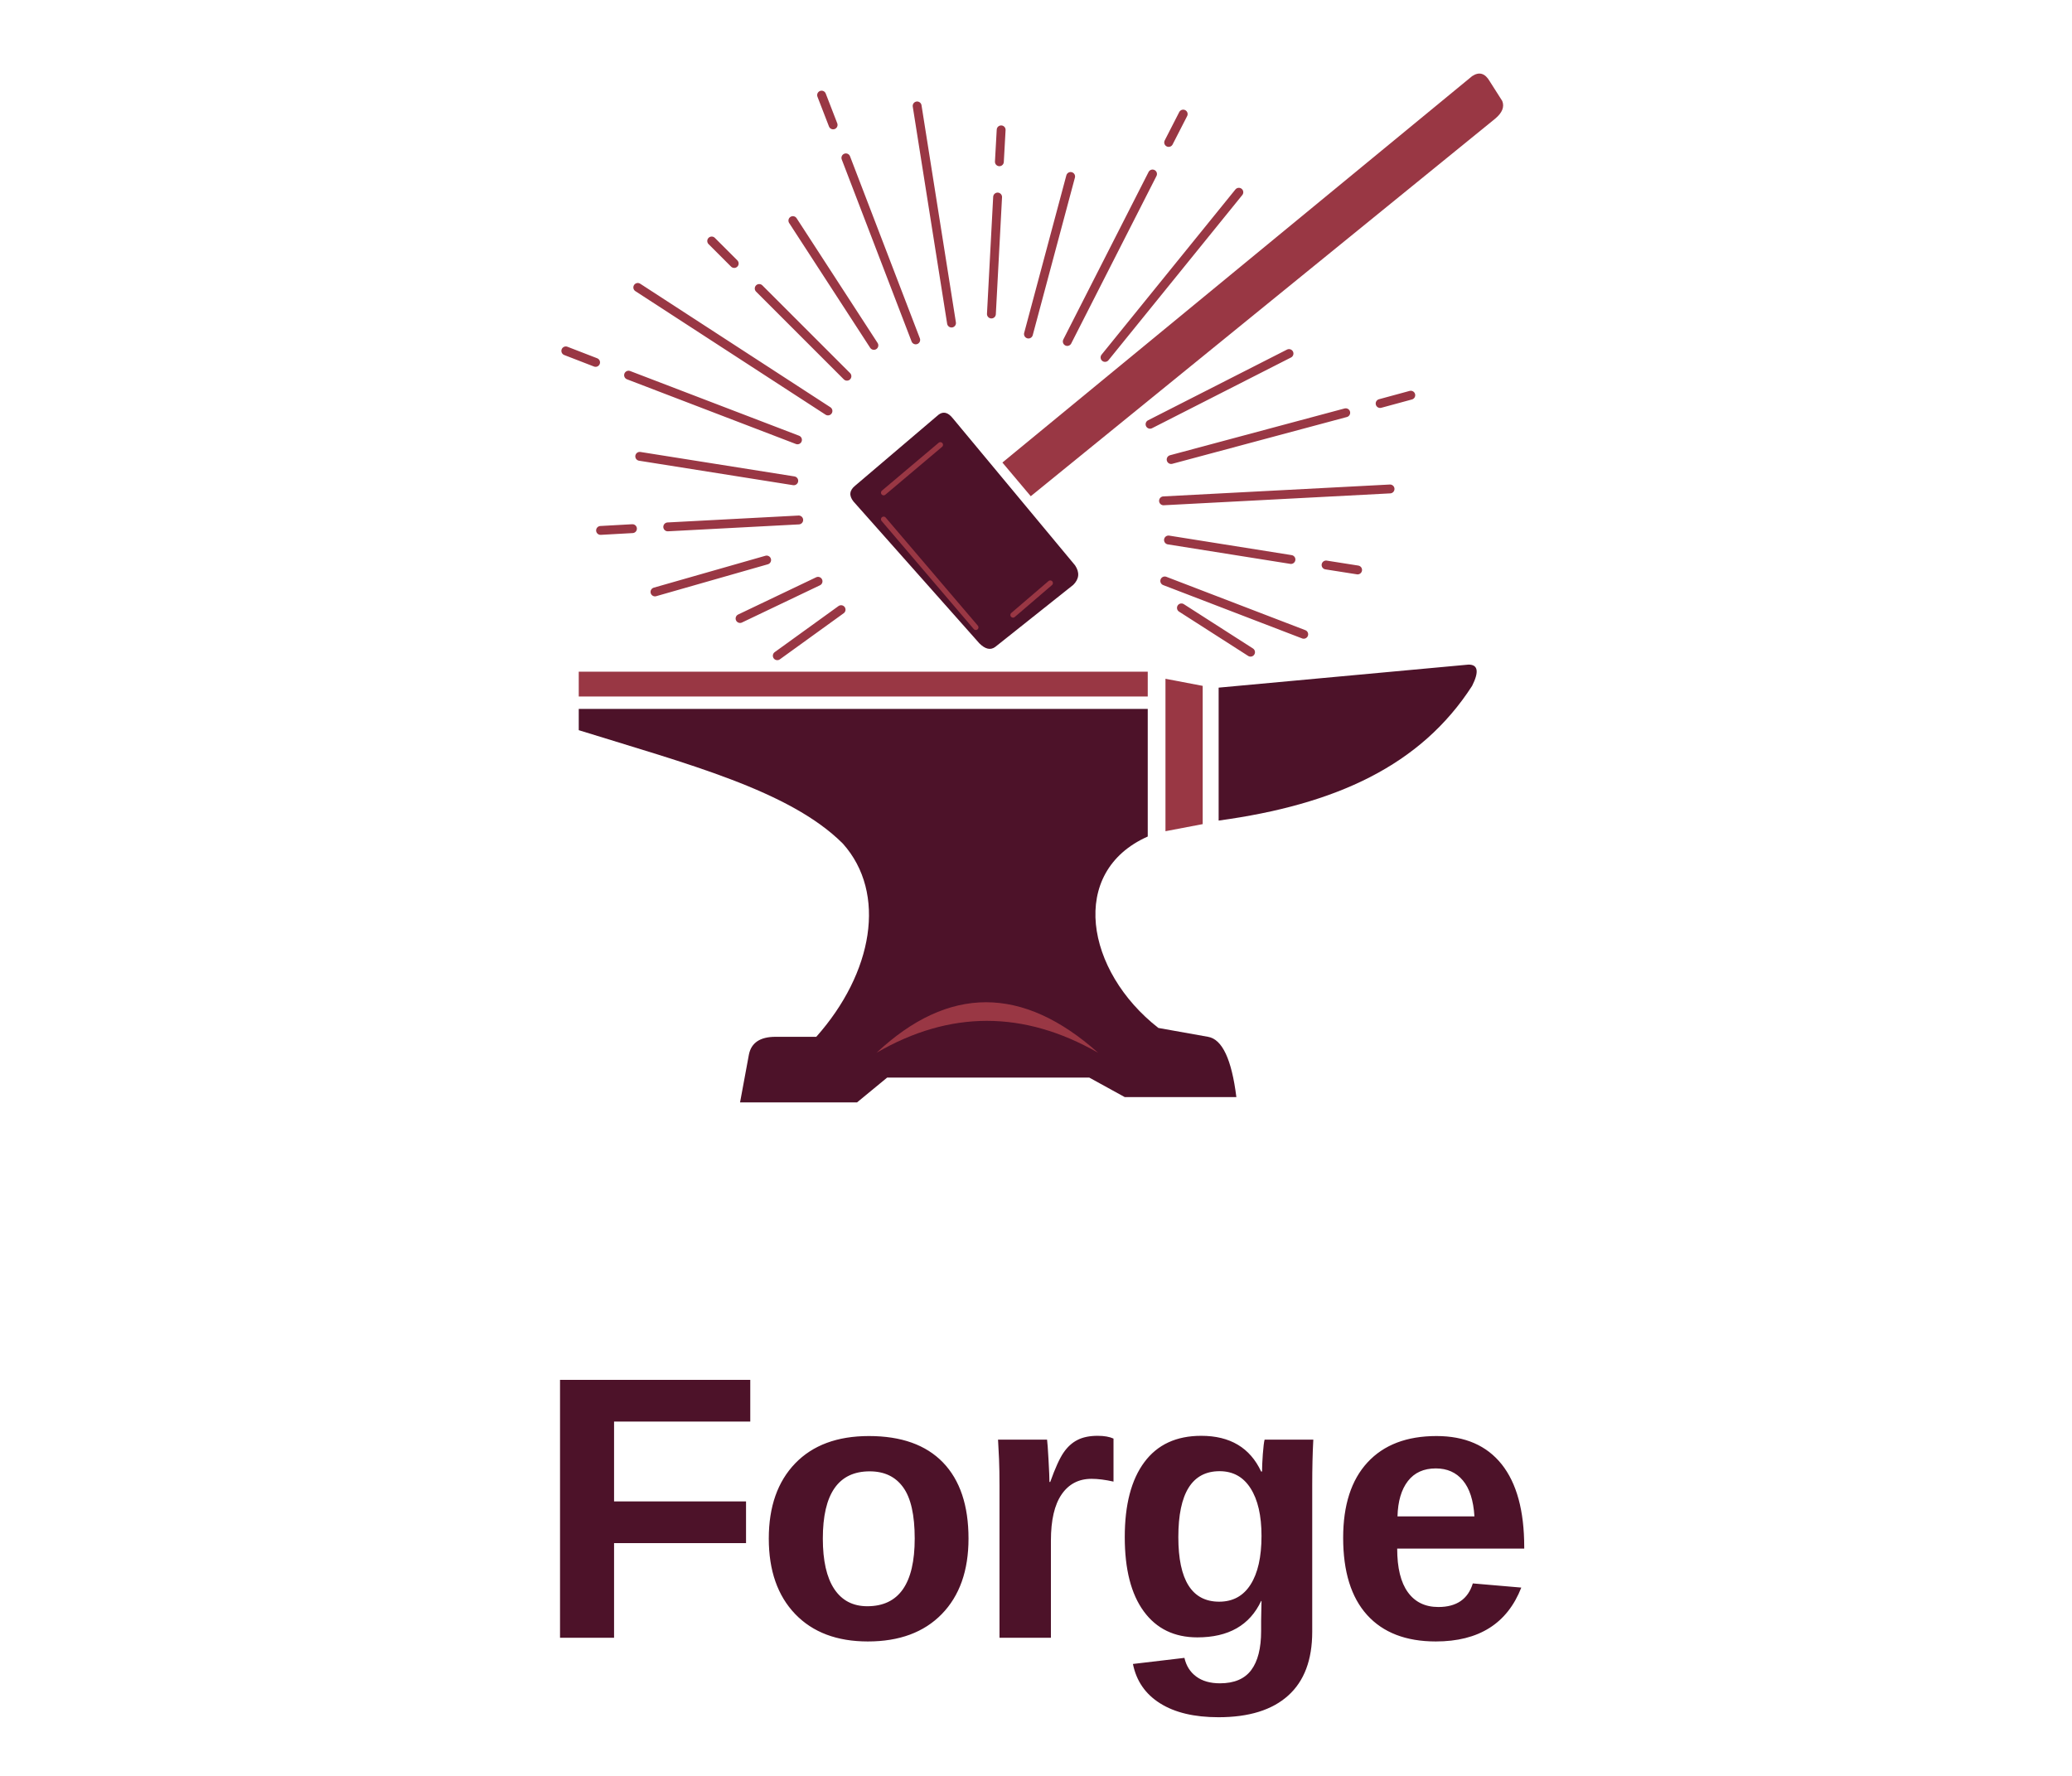
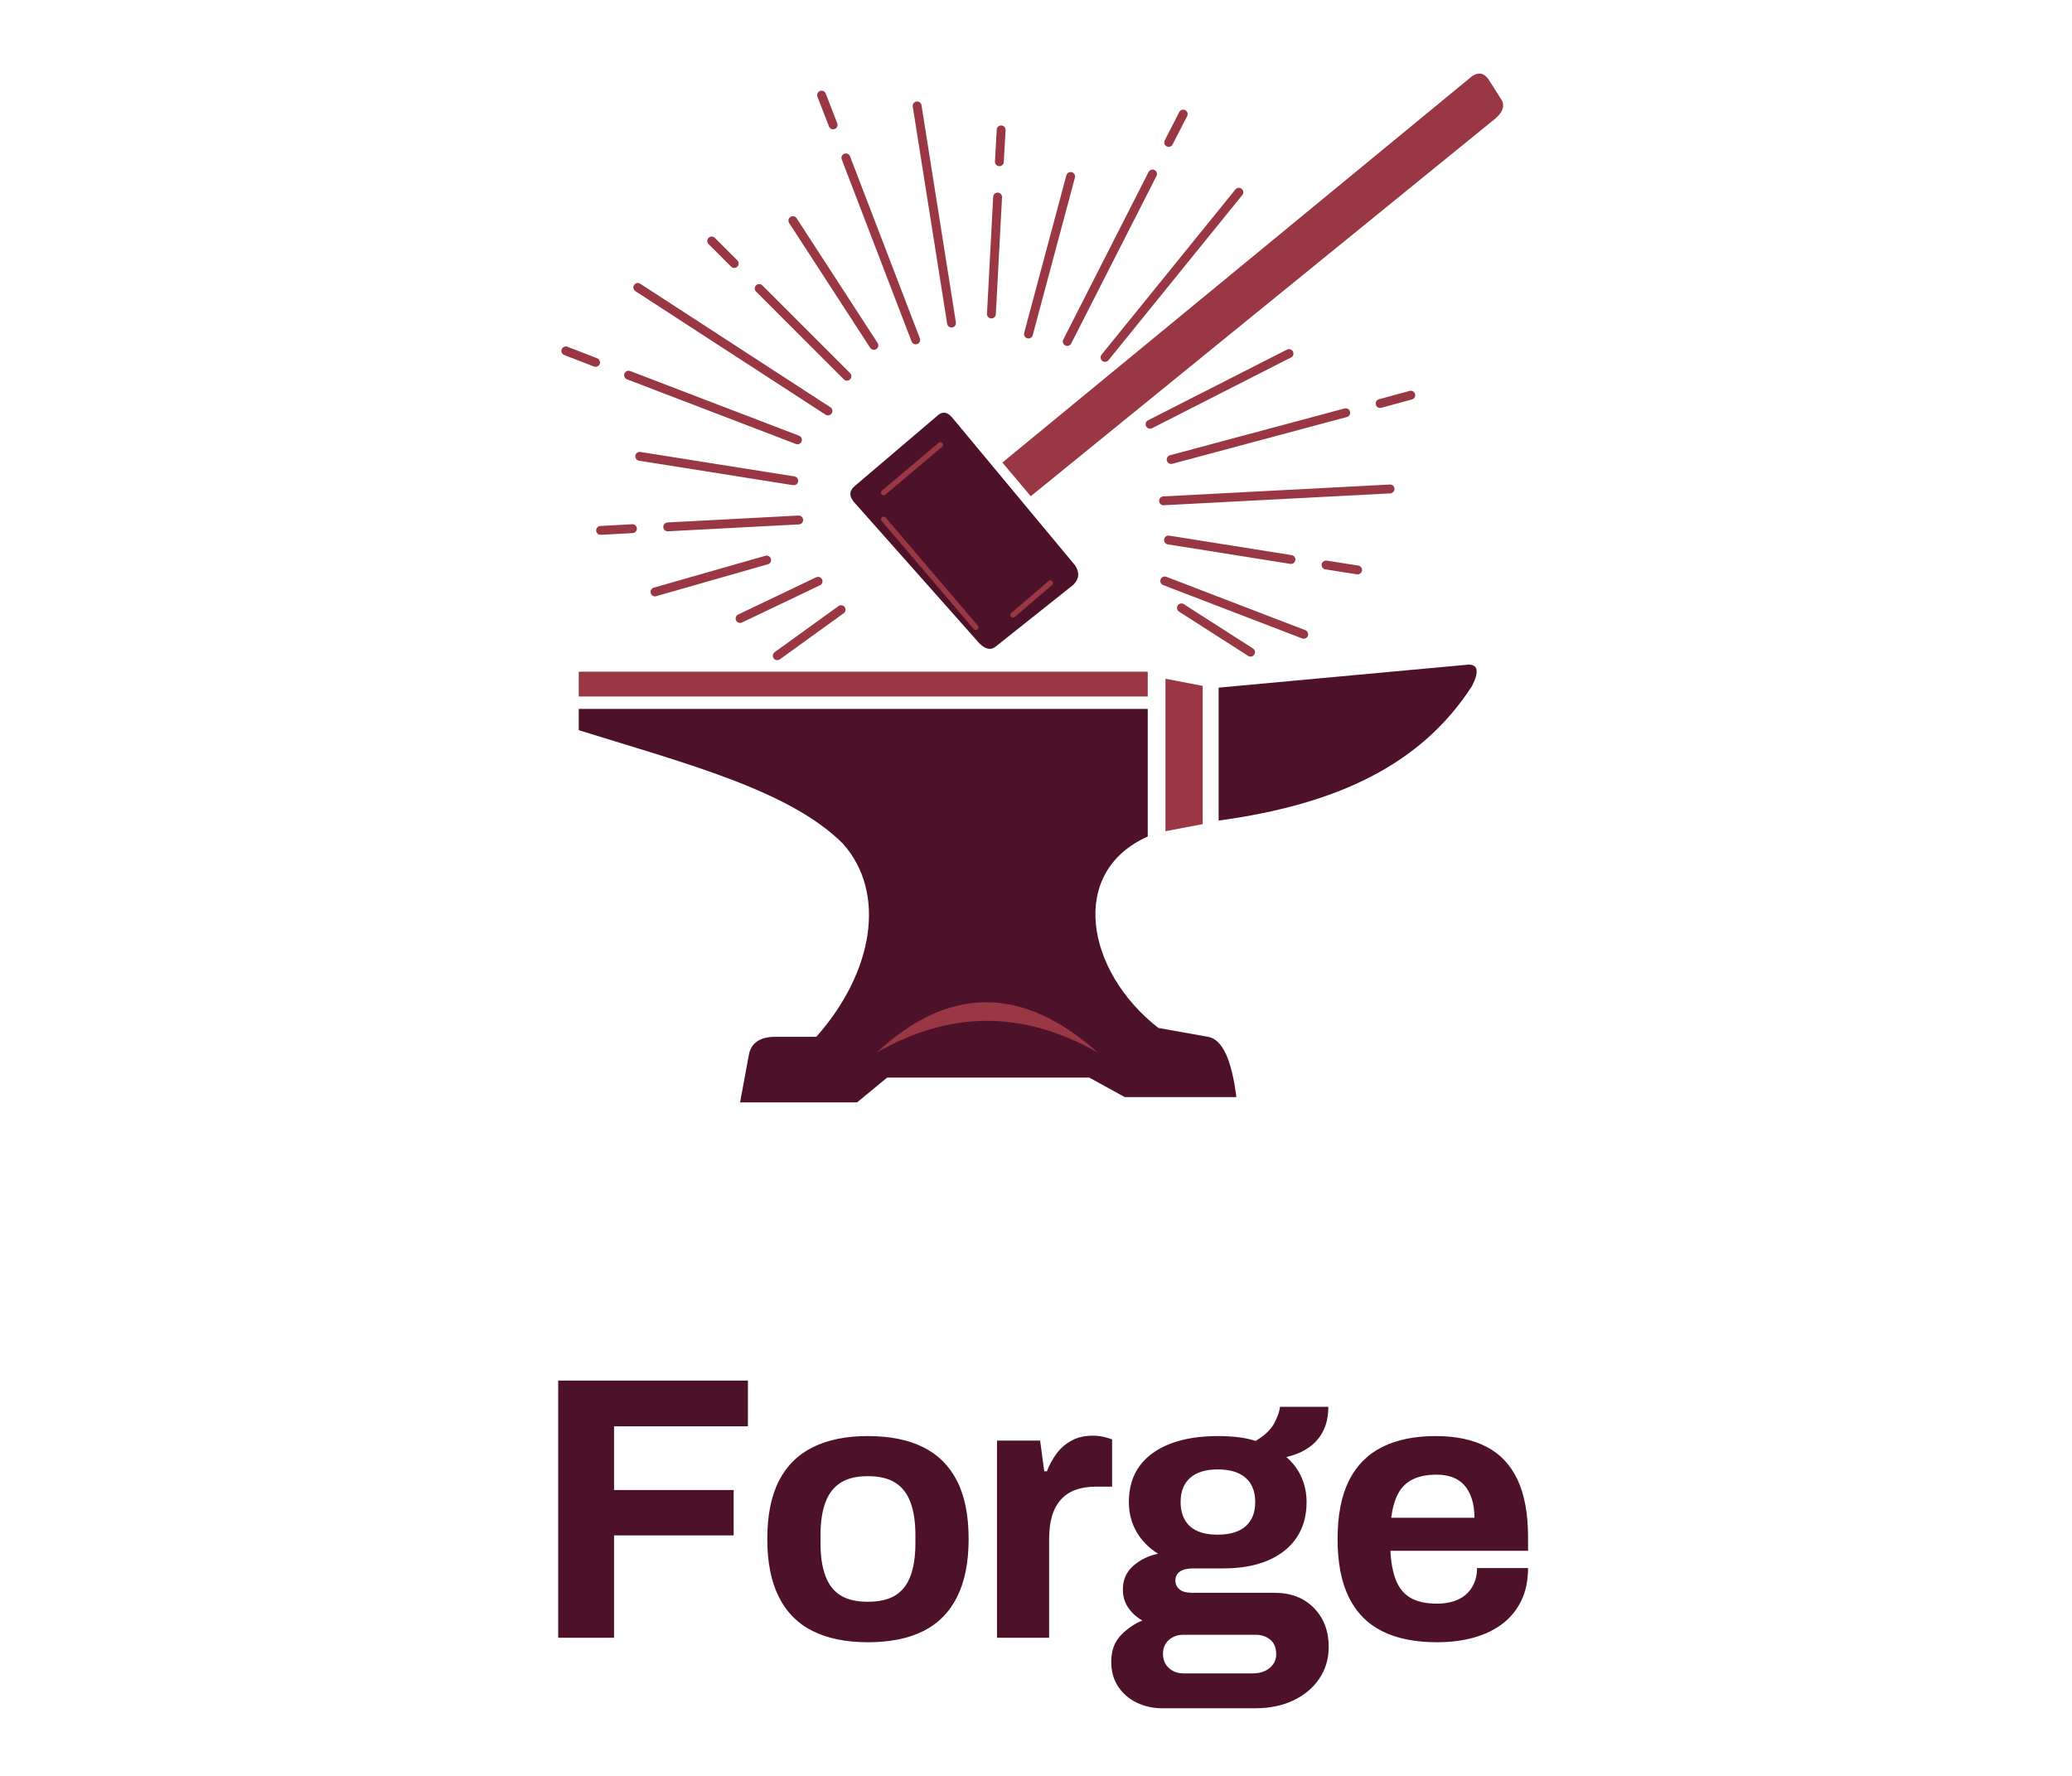
<svg xmlns="http://www.w3.org/2000/svg" viewBox="0 0 420 360" width="420" height="360" role="img" aria-labelledby="forgelockupstacked-t">
  <g transform="translate(114.8 14) scale(0.3593) translate(-516.0 -226.0)">
    <path d="M647.1 480.4 L573.2 484.3 M553.3 485.3 L535.3 486.3 M644.3 458.3 L557.4 444.5 M646.4 435.2 L551.1 398.7 M532.5 391.5 L515.7 385.0 M663.6 418.9 L556.3 349.2 M674.3 399.3 L624.8 349.8 M610.7 335.7 L598.0 323.0 M689.5 381.9 L643.8 311.5 M713.1 378.8 L673.7 276.1 M666.5 257.5 L660.0 240.7 M733.3 369.3 L713.9 246.8 M755.8 364.2 L759.3 298.2 M760.3 278.3 L761.3 260.3 M776.7 375.5 L800.5 286.6 M798.6 379.7 L846.7 285.2 M855.8 267.4 L864.0 251.4 M819.9 388.7 L895.4 295.5 M845.3 426.4 L923.7 386.5 M857.2 446.3 L955.7 419.9 M975.1 414.7 L992.4 410.0 M852.9 469.6 L980.7 462.9 M855.7 491.7 L924.8 502.7 M944.6 505.8 L962.4 508.6 M853.6 514.8 L932.0 544.9 M566 521 L629 503 M614 536 L658 515 M635 557 L671 531 M902 555 L863 530" fill="none" stroke="#993744" stroke-width="5" stroke-linecap="round" stroke-linejoin="round" />
    <path d="M762 448 L1027 230 Q1033 226 1037 233 L1044 244 Q1046 249 1040 254 L778 467 Z" fill="#993744" />
    <path d="M679 461 L726 421 Q730 418 734 423 L803 506 Q807 512 802 517 L758 552 Q754 555 749 550 L678 470 Q674 465 679 461 Z" fill="#4D1229" />
    <path d="M695 465 L727 438 M695 480 L747 541 M768 534 L789 516" fill="none" stroke="#993744" stroke-width="3" stroke-linecap="round" stroke-linejoin="round" />
    <path d="M523 566 H844 V580 H523 Z" fill="#993744" />
    <path d="M523 587 H844 V659 C799 679 809 735 850 767 L878 772 Q890 774 894 806 H831 L811 795 H697 L680 809 H614 L619 782 Q621 772 634 772 H657 C689 736 697 691 672 663 C642 633 584 618 523 599 Z" fill="#4D1229" />
    <path d="M854 570 L875 574 V652 L854 656 Z" fill="#993744" />
    <path d="M884 575 L1025 562 Q1033 562 1027 574 C998 619 950 641 884 650 Z" fill="#4D1229" />
    <path d="M691 781 Q752 724 816 781 Q753 745 691 781 Z" fill="#993744" />
  </g>
-   <text x="210" y="332" fill="#4D1229" text-anchor="middle" font-family="Archivo,'Helvetica Neue',Arial,sans-serif" font-size="76" font-weight="700" letter-spacing="-2">Forge</text>
+   <path d="M113.148 332.0V279.864H151.604V289.136H124.472V302.056H148.716V311.252H124.472V332.0Z M175.9 332.912Q169.364 332.912 164.804 330.67Q160.244 328.428 157.888 323.754Q155.532 319.08 155.532 312.012Q155.532 304.792 157.888 300.194Q160.244 295.596 164.804 293.354Q169.364 291.112 175.9 291.112Q182.588 291.112 187.11 293.354Q191.632 295.596 193.988 300.194Q196.344 304.792 196.344 312.012Q196.344 319.08 193.988 323.754Q191.632 328.428 187.11 330.67Q182.588 332.912 175.9 332.912ZM175.9 324.704Q179.396 324.704 181.486 323.412Q183.576 322.12 184.564 319.46Q185.552 316.8 185.552 312.924V311.1Q185.552 307.224 184.564 304.564Q183.576 301.904 181.486 300.574Q179.396 299.244 175.9 299.244Q172.48 299.244 170.39 300.574Q168.3 301.904 167.312 304.564Q166.324 307.224 166.324 311.1V312.924Q166.324 316.8 167.312 319.46Q168.3 322.12 170.39 323.412Q172.48 324.704 175.9 324.704Z M202.096 332.0V292.024H210.836L211.672 298.256H212.204Q212.964 296.28 214.18 294.646Q215.396 293.012 217.22 292.024Q219.044 291.036 221.476 291.036Q222.768 291.036 223.832 291.302Q224.896 291.568 225.428 291.796V301.372H222.16Q219.804 301.372 218.018 302.018Q216.232 302.664 215.016 304.032Q213.8 305.4 213.23 307.376Q212.66 309.352 212.66 312.012V332.0Z M235.512 346.288Q232.852 346.288 230.496 345.186Q228.14 344.084 226.696 341.956Q225.252 339.828 225.252 336.864Q225.252 333.52 227.19 331.506Q229.128 329.492 231.56 328.504Q229.812 327.516 228.71 325.92Q227.608 324.324 227.608 322.196Q227.608 319.232 229.774 317.37Q231.94 315.508 234.752 314.976Q231.94 313.228 230.382 310.53Q228.824 307.832 228.824 304.488Q228.824 300.156 230.99 297.192Q233.156 294.228 237.222 292.67Q241.288 291.112 246.836 291.112Q249.04 291.112 250.978 291.34Q252.916 291.568 254.512 292.1Q257.324 290.428 258.35 288.414Q259.376 286.4 259.452 285.184H269.256Q269.256 287.996 268.23 290.048Q267.204 292.1 265.304 293.43Q263.404 294.76 260.744 295.368Q262.72 297.04 263.784 299.396Q264.848 301.752 264.848 304.488Q264.848 308.744 262.796 311.746Q260.744 314.748 256.982 316.344Q253.22 317.94 247.976 317.94H241.896Q240.072 317.94 239.16 318.586Q238.248 319.232 238.248 320.448Q238.248 321.436 239.046 322.158Q239.844 322.88 241.668 322.88H258.312Q263.328 322.88 266.33 325.958Q269.332 329.036 269.332 333.824Q269.332 337.472 267.432 340.284Q265.532 343.096 262.188 344.692Q258.844 346.288 254.512 346.288ZM239.92 339.22H253.98Q255.348 339.22 256.412 338.726Q257.476 338.232 258.084 337.358Q258.692 336.484 258.692 335.344Q258.692 333.368 257.476 332.38Q256.26 331.392 254.436 331.392H239.92Q238.096 331.392 236.918 332.456Q235.74 333.52 235.74 335.268Q235.74 337.016 236.918 338.118Q238.096 339.22 239.92 339.22ZM246.836 311.1Q250.56 311.1 252.498 309.39Q254.436 307.68 254.436 304.488Q254.436 301.296 252.498 299.586Q250.56 297.876 246.836 297.876Q243.188 297.876 241.25 299.586Q239.312 301.296 239.312 304.488Q239.312 306.54 240.148 308.06Q240.984 309.58 242.656 310.34Q244.328 311.1 246.836 311.1Z M291.272 332.912Q284.66 332.912 280.176 330.67Q275.692 328.428 273.412 323.792Q271.132 319.156 271.132 312.012Q271.132 304.792 273.412 300.194Q275.692 295.596 280.138 293.354Q284.584 291.112 291.044 291.112Q297.124 291.112 301.304 293.278Q305.484 295.444 307.612 299.966Q309.74 304.488 309.74 311.632V314.368H281.848Q282.0 317.864 282.95 320.296Q283.9 322.728 285.914 323.906Q287.928 325.084 291.272 325.084Q293.096 325.084 294.578 324.628Q296.06 324.172 297.124 323.26Q298.188 322.348 298.796 320.98Q299.404 319.612 299.404 317.864H309.74Q309.74 321.664 308.372 324.476Q307.004 327.288 304.572 329.15Q302.14 331.012 298.758 331.962Q295.376 332.912 291.272 332.912ZM282.0 307.68H298.872Q298.872 305.4 298.302 303.728Q297.732 302.056 296.744 300.992Q295.756 299.928 294.35 299.434Q292.944 298.94 291.196 298.94Q288.308 298.94 286.37 299.89Q284.432 300.84 283.406 302.778Q282.38 304.716 282.0 307.68Z" fill="#4D1229" />
</svg>
